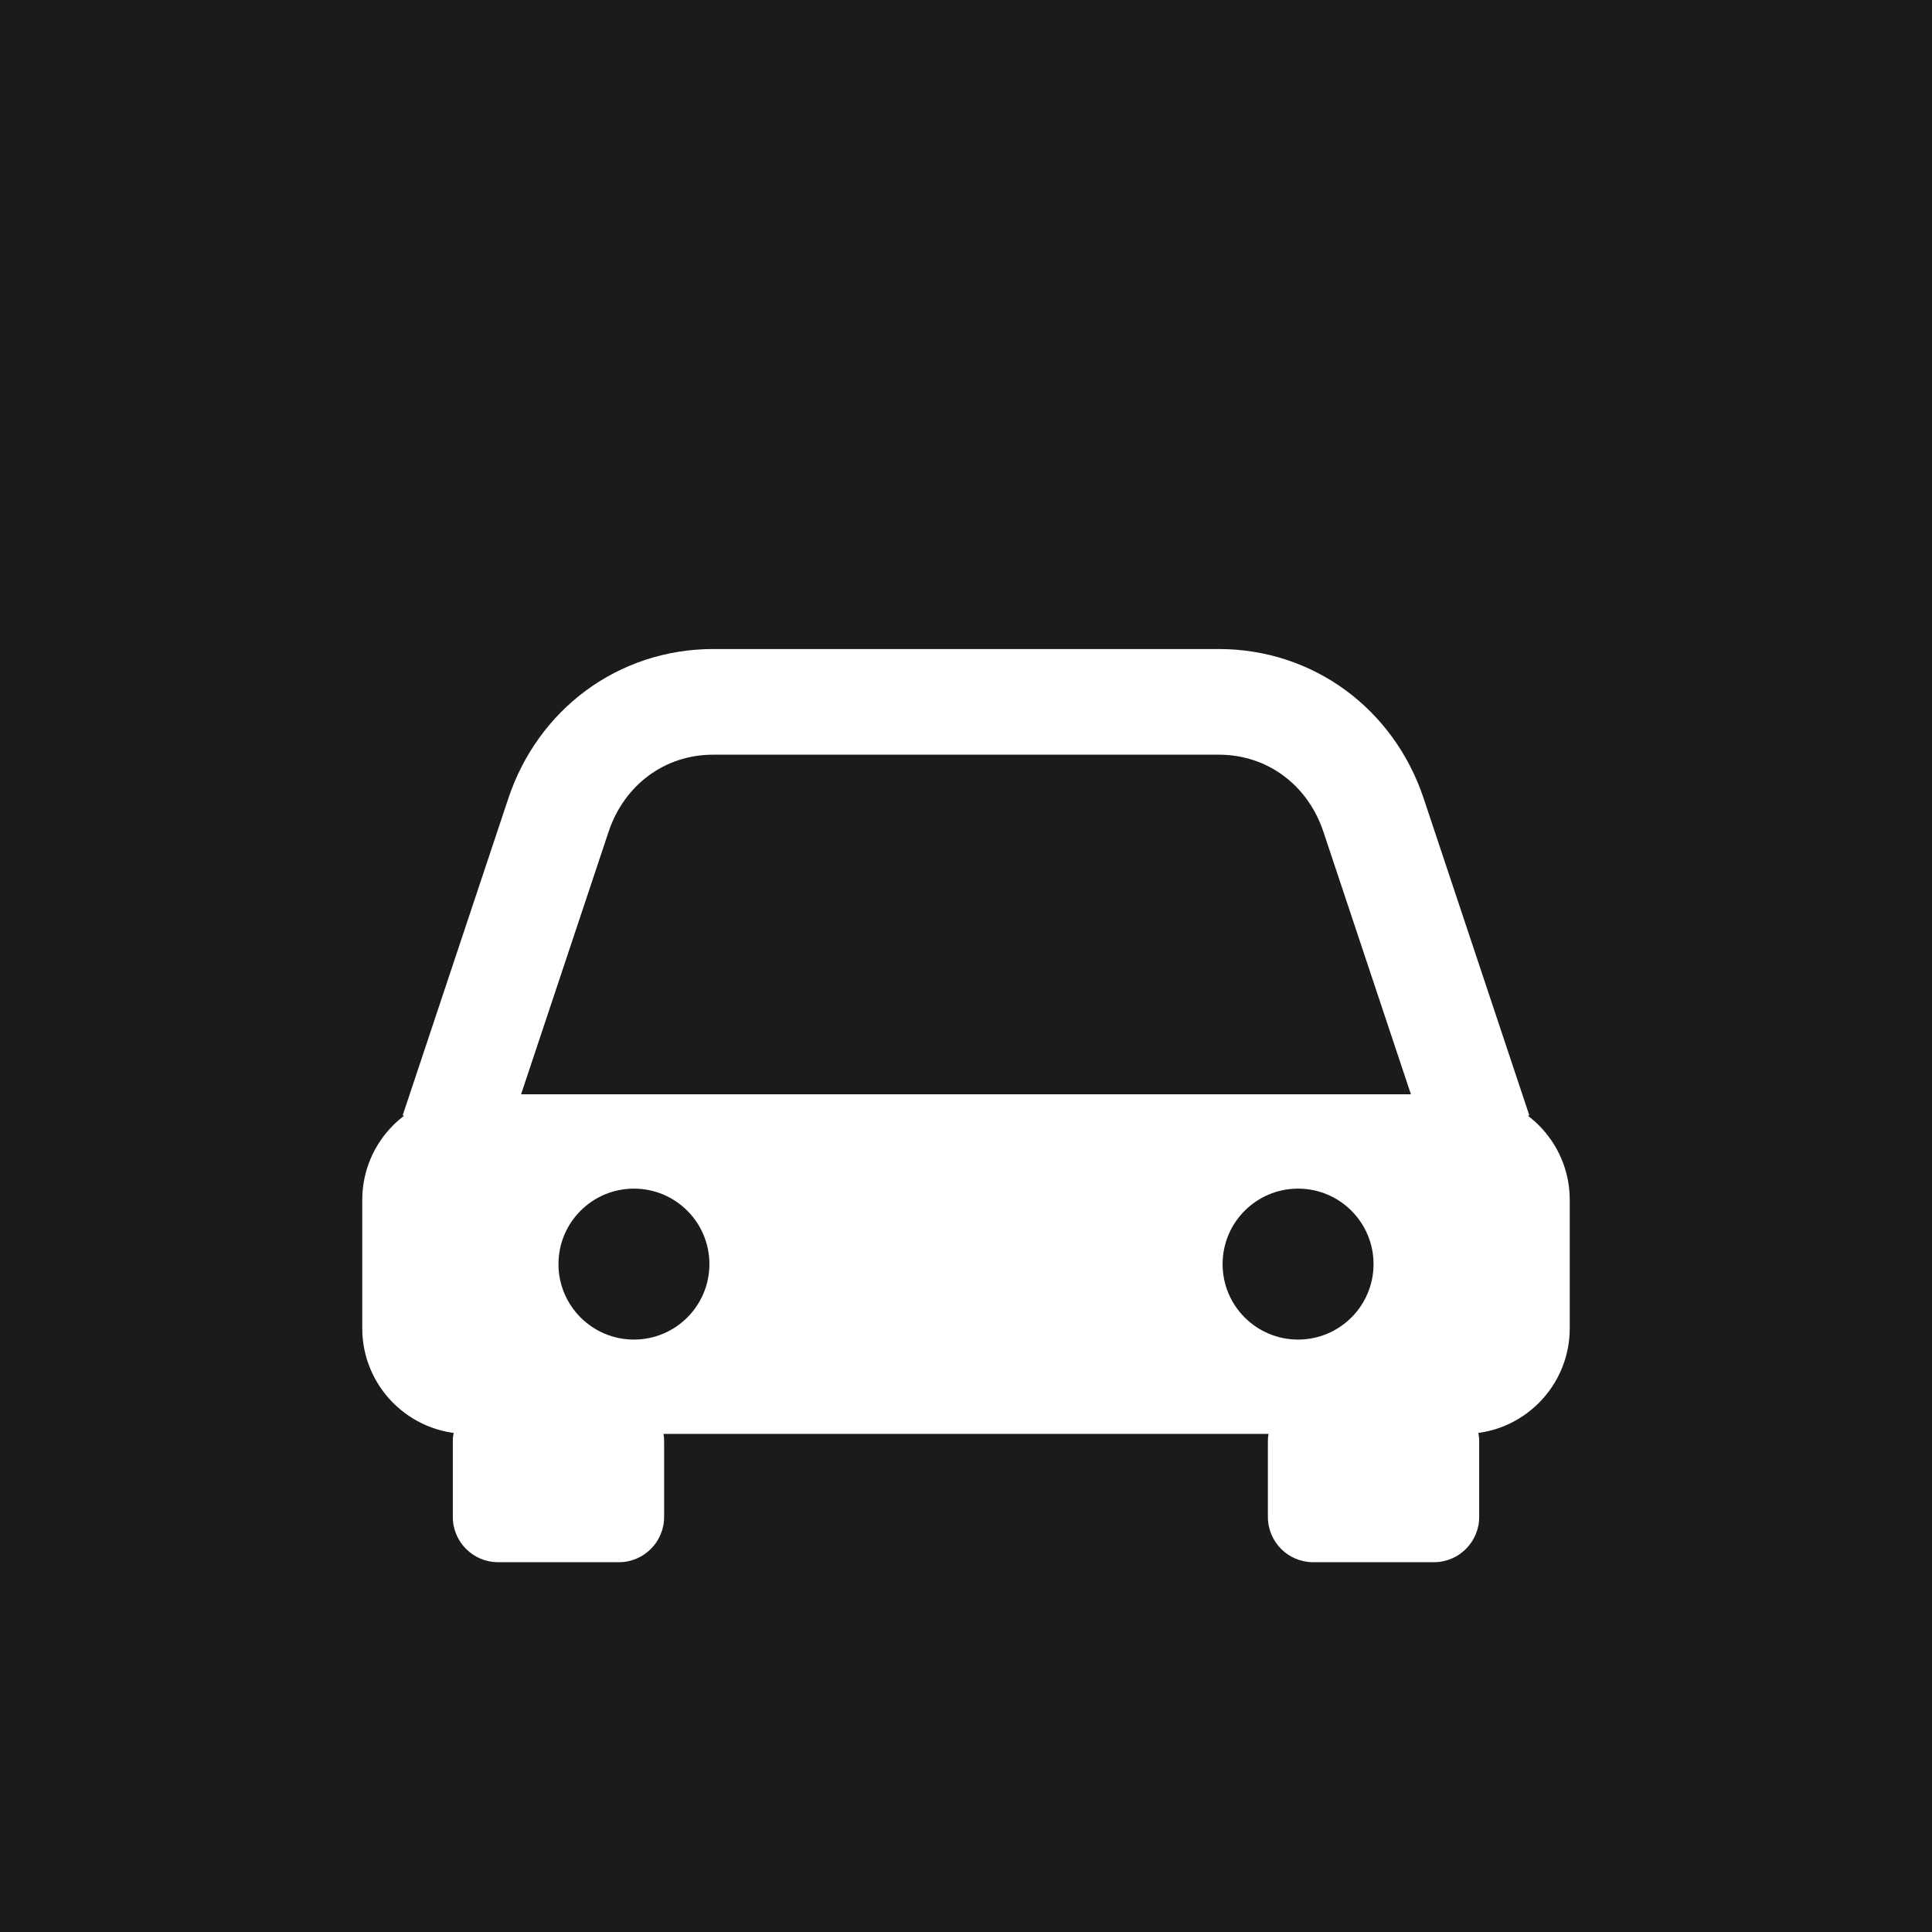
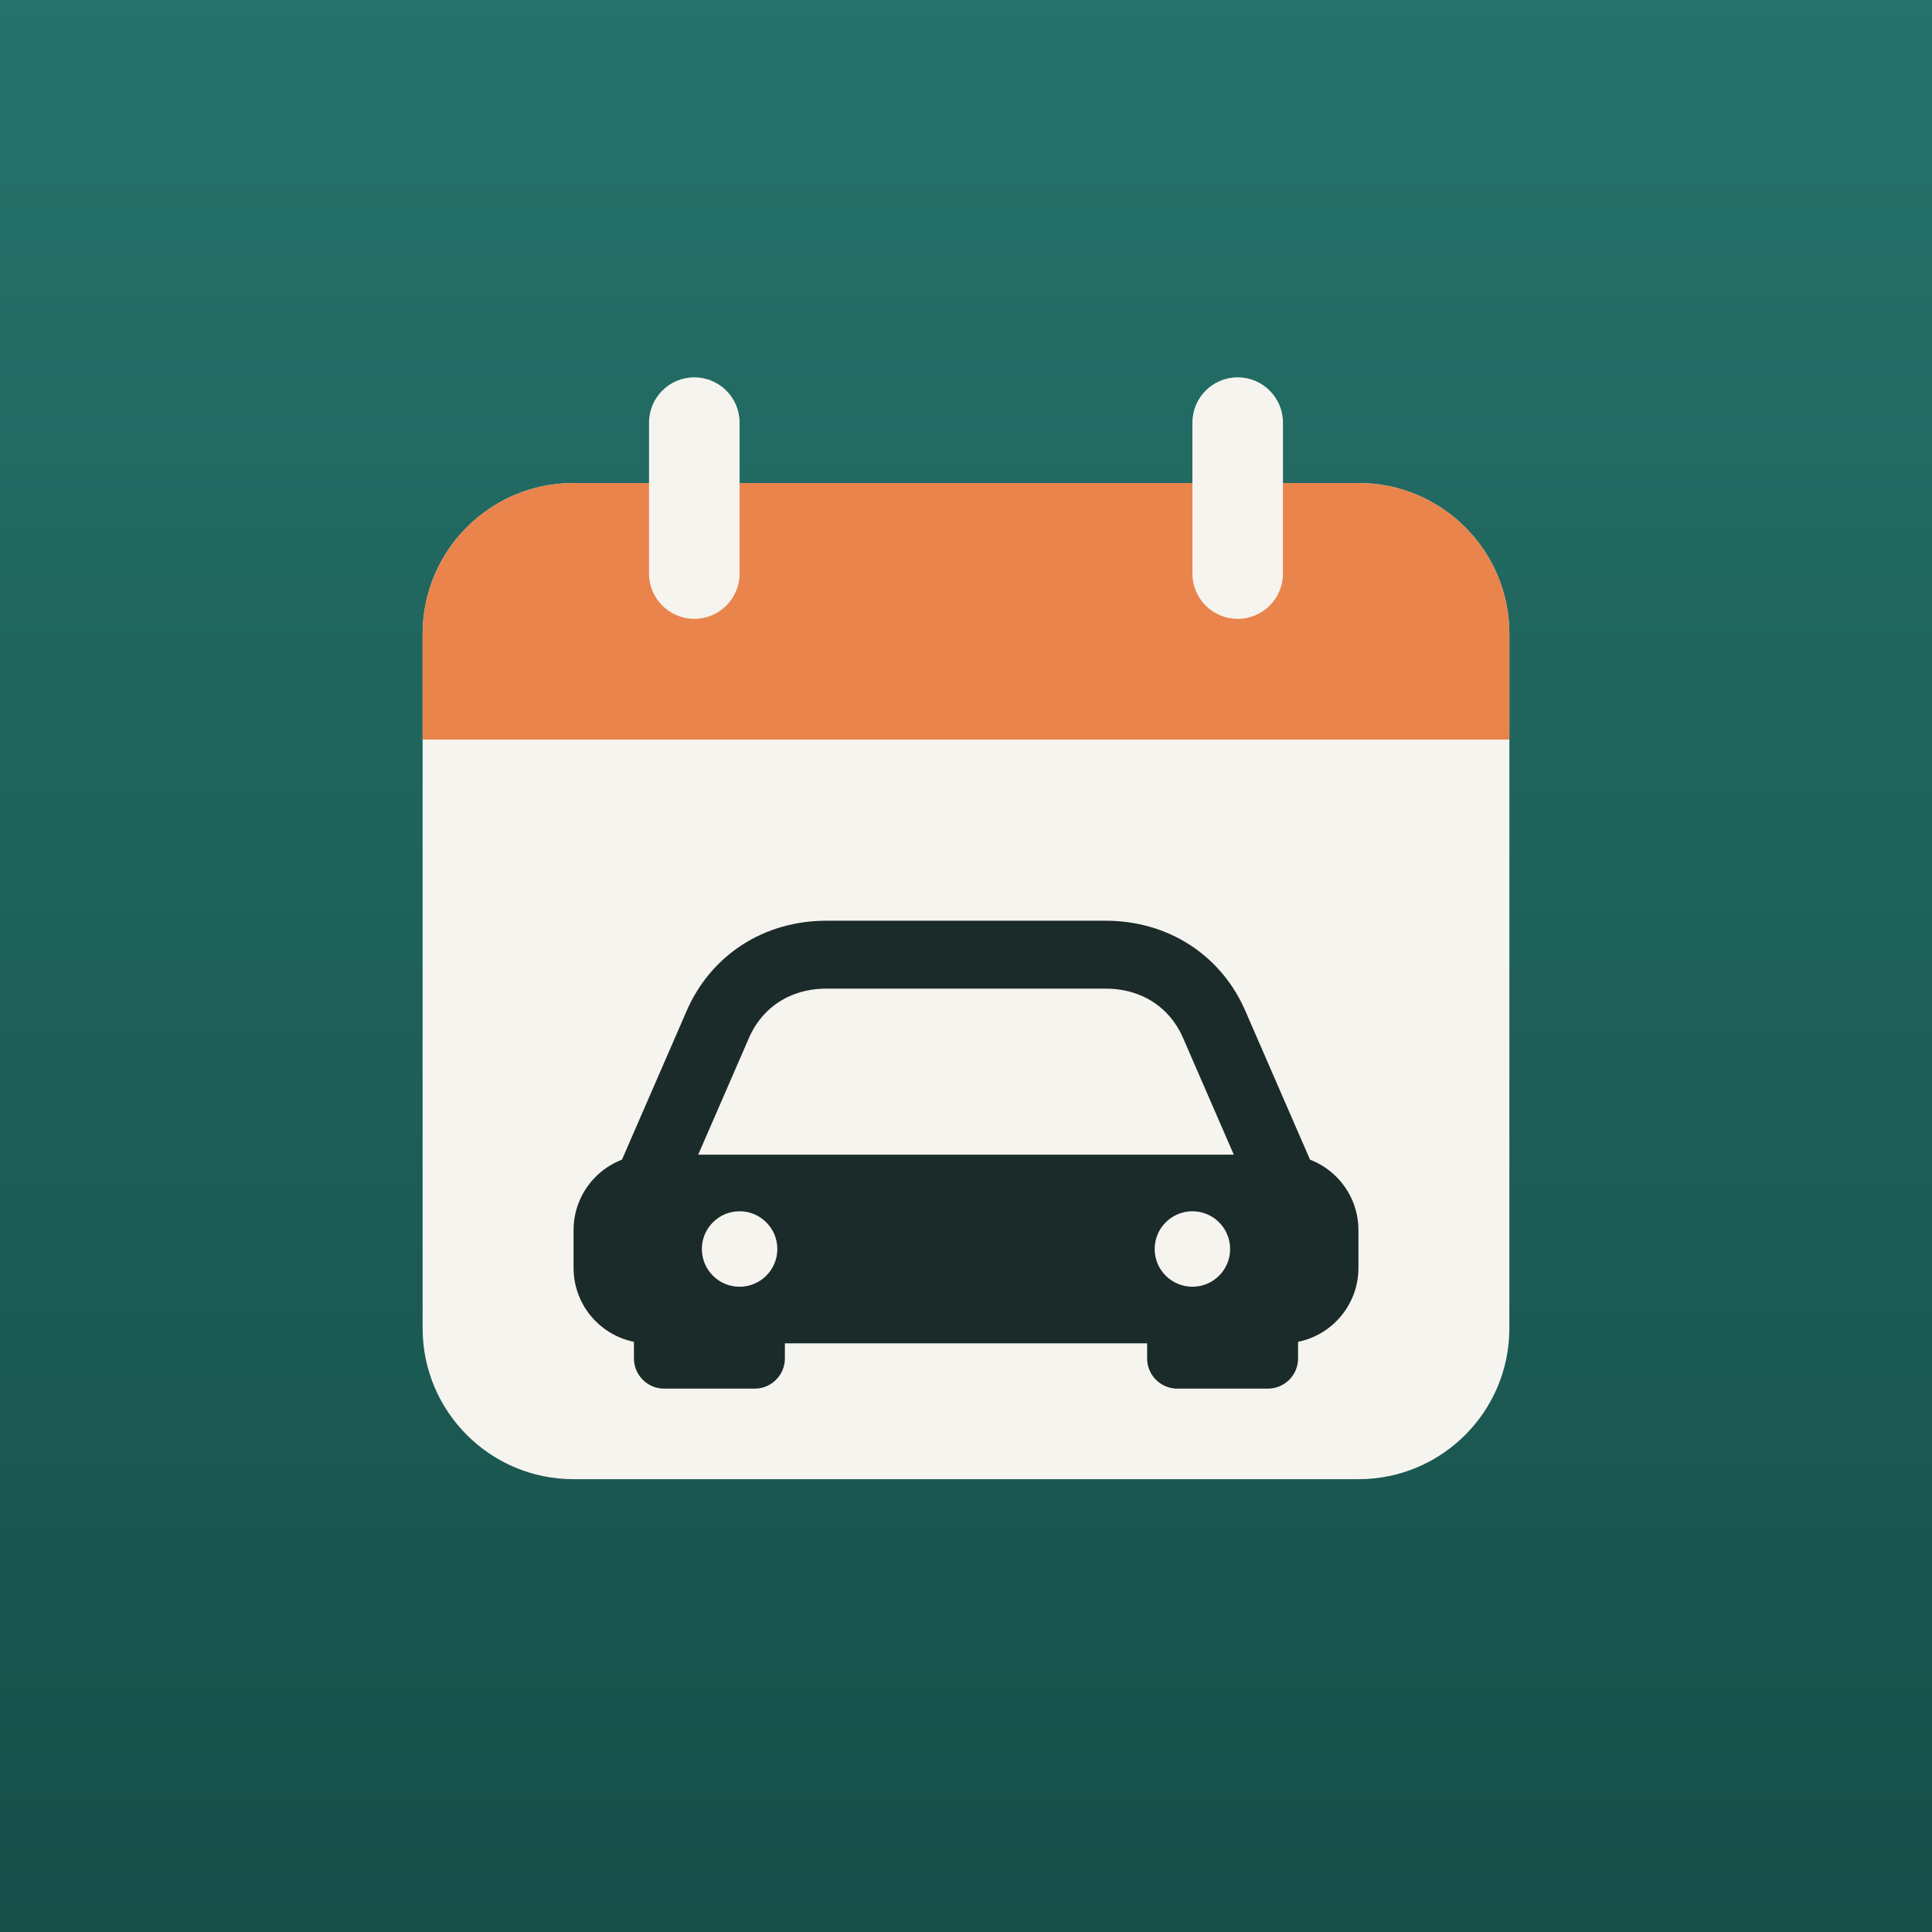
<svg xmlns="http://www.w3.org/2000/svg" viewBox="0 0 512 512">
-   <rect width="512" height="512" fill="#1b1b1a" />
-   <path d="M120 300l28-84c6-18 22-30 41-30h134c19 0 35 12 41 30l28 84" fill="none" stroke="#fff" stroke-width="28" stroke-linejoin="round" />
-   <rect x="96" y="290" width="320" height="90" rx="28" fill="#fff" />
-   <circle cx="168" cy="335" r="20" fill="#1b1b1a" />
-   <circle cx="344" cy="335" r="20" fill="#1b1b1a" />
-   <rect x="120" y="370" width="56" height="44" rx="12" fill="#fff" />
-   <rect x="336" y="370" width="56" height="44" rx="12" fill="#fff" />
+   <defs>
+     <linearGradient id="bg" x1="0" y1="0" x2="0" y2="1">
+       <stop offset="0" stop-color="#25726a" />
+       <stop offset="1" stop-color="#174f49" />
+     </linearGradient>
+   </defs>
+   <rect width="512" height="512" fill="url(#bg)" />
+   <rect x="112" y="128" width="288" height="264" rx="40" fill="#f6f4ef" />
+   <path d="M112 168a40 40 0 0 1 40-40h208a40 40 0 0 1 40 40v28H112z" fill="#e9844d" />
+   <rect x="172" y="100" width="24" height="64" rx="12" fill="#f6f4ef" />
+   <rect x="316" y="100" width="24" height="64" rx="12" fill="#f6f4ef" />
+   <path d="M170 318l20-46c5-12 16-19 29-19h74c13 0 24 7 29 19l20 46" fill="none" stroke="#1b2b29" stroke-width="18" stroke-linejoin="round" stroke-linecap="round" />
+   <rect x="152" y="306" width="208" height="50" rx="20" fill="#1b2b29" />
+   <circle cx="196" cy="331" r="10" fill="#f6f4ef" />
+   <circle cx="316" cy="331" r="10" fill="#f6f4ef" />
+   <rect x="168" y="346" width="40" height="22" rx="8" fill="#1b2b29" />
+   <rect x="304" y="346" width="40" height="22" rx="8" fill="#1b2b29" />
</svg>
